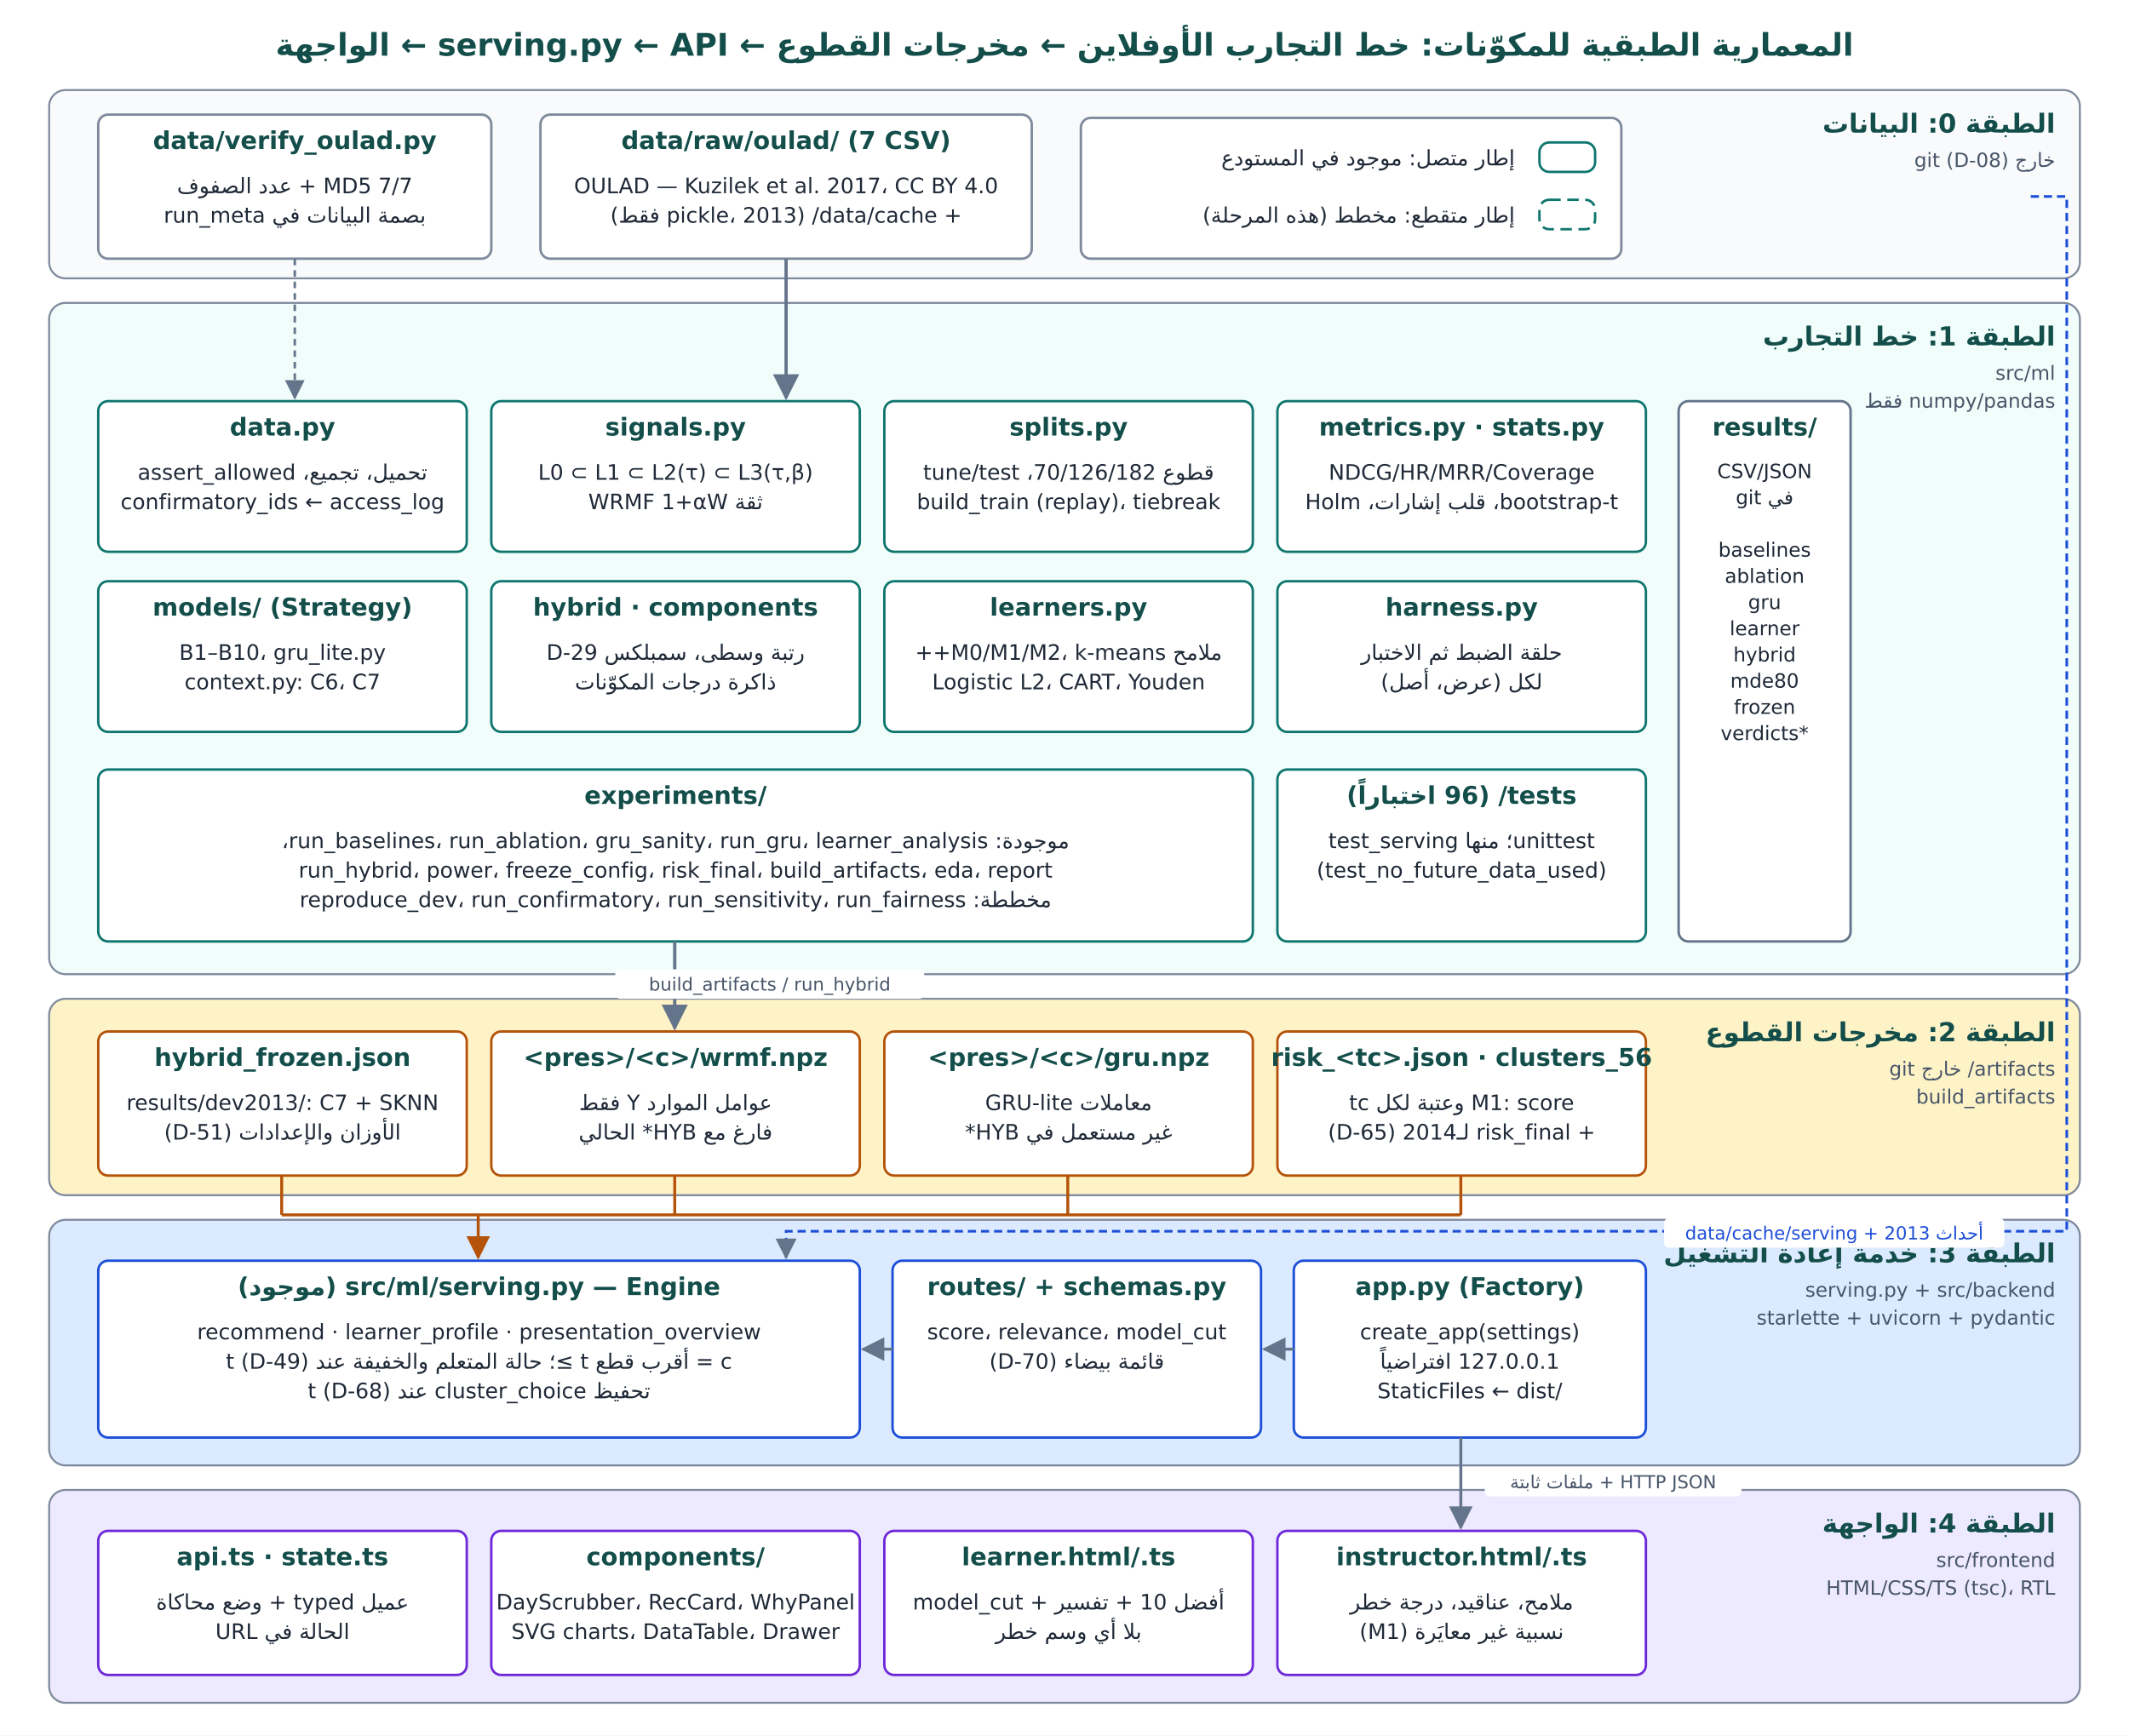
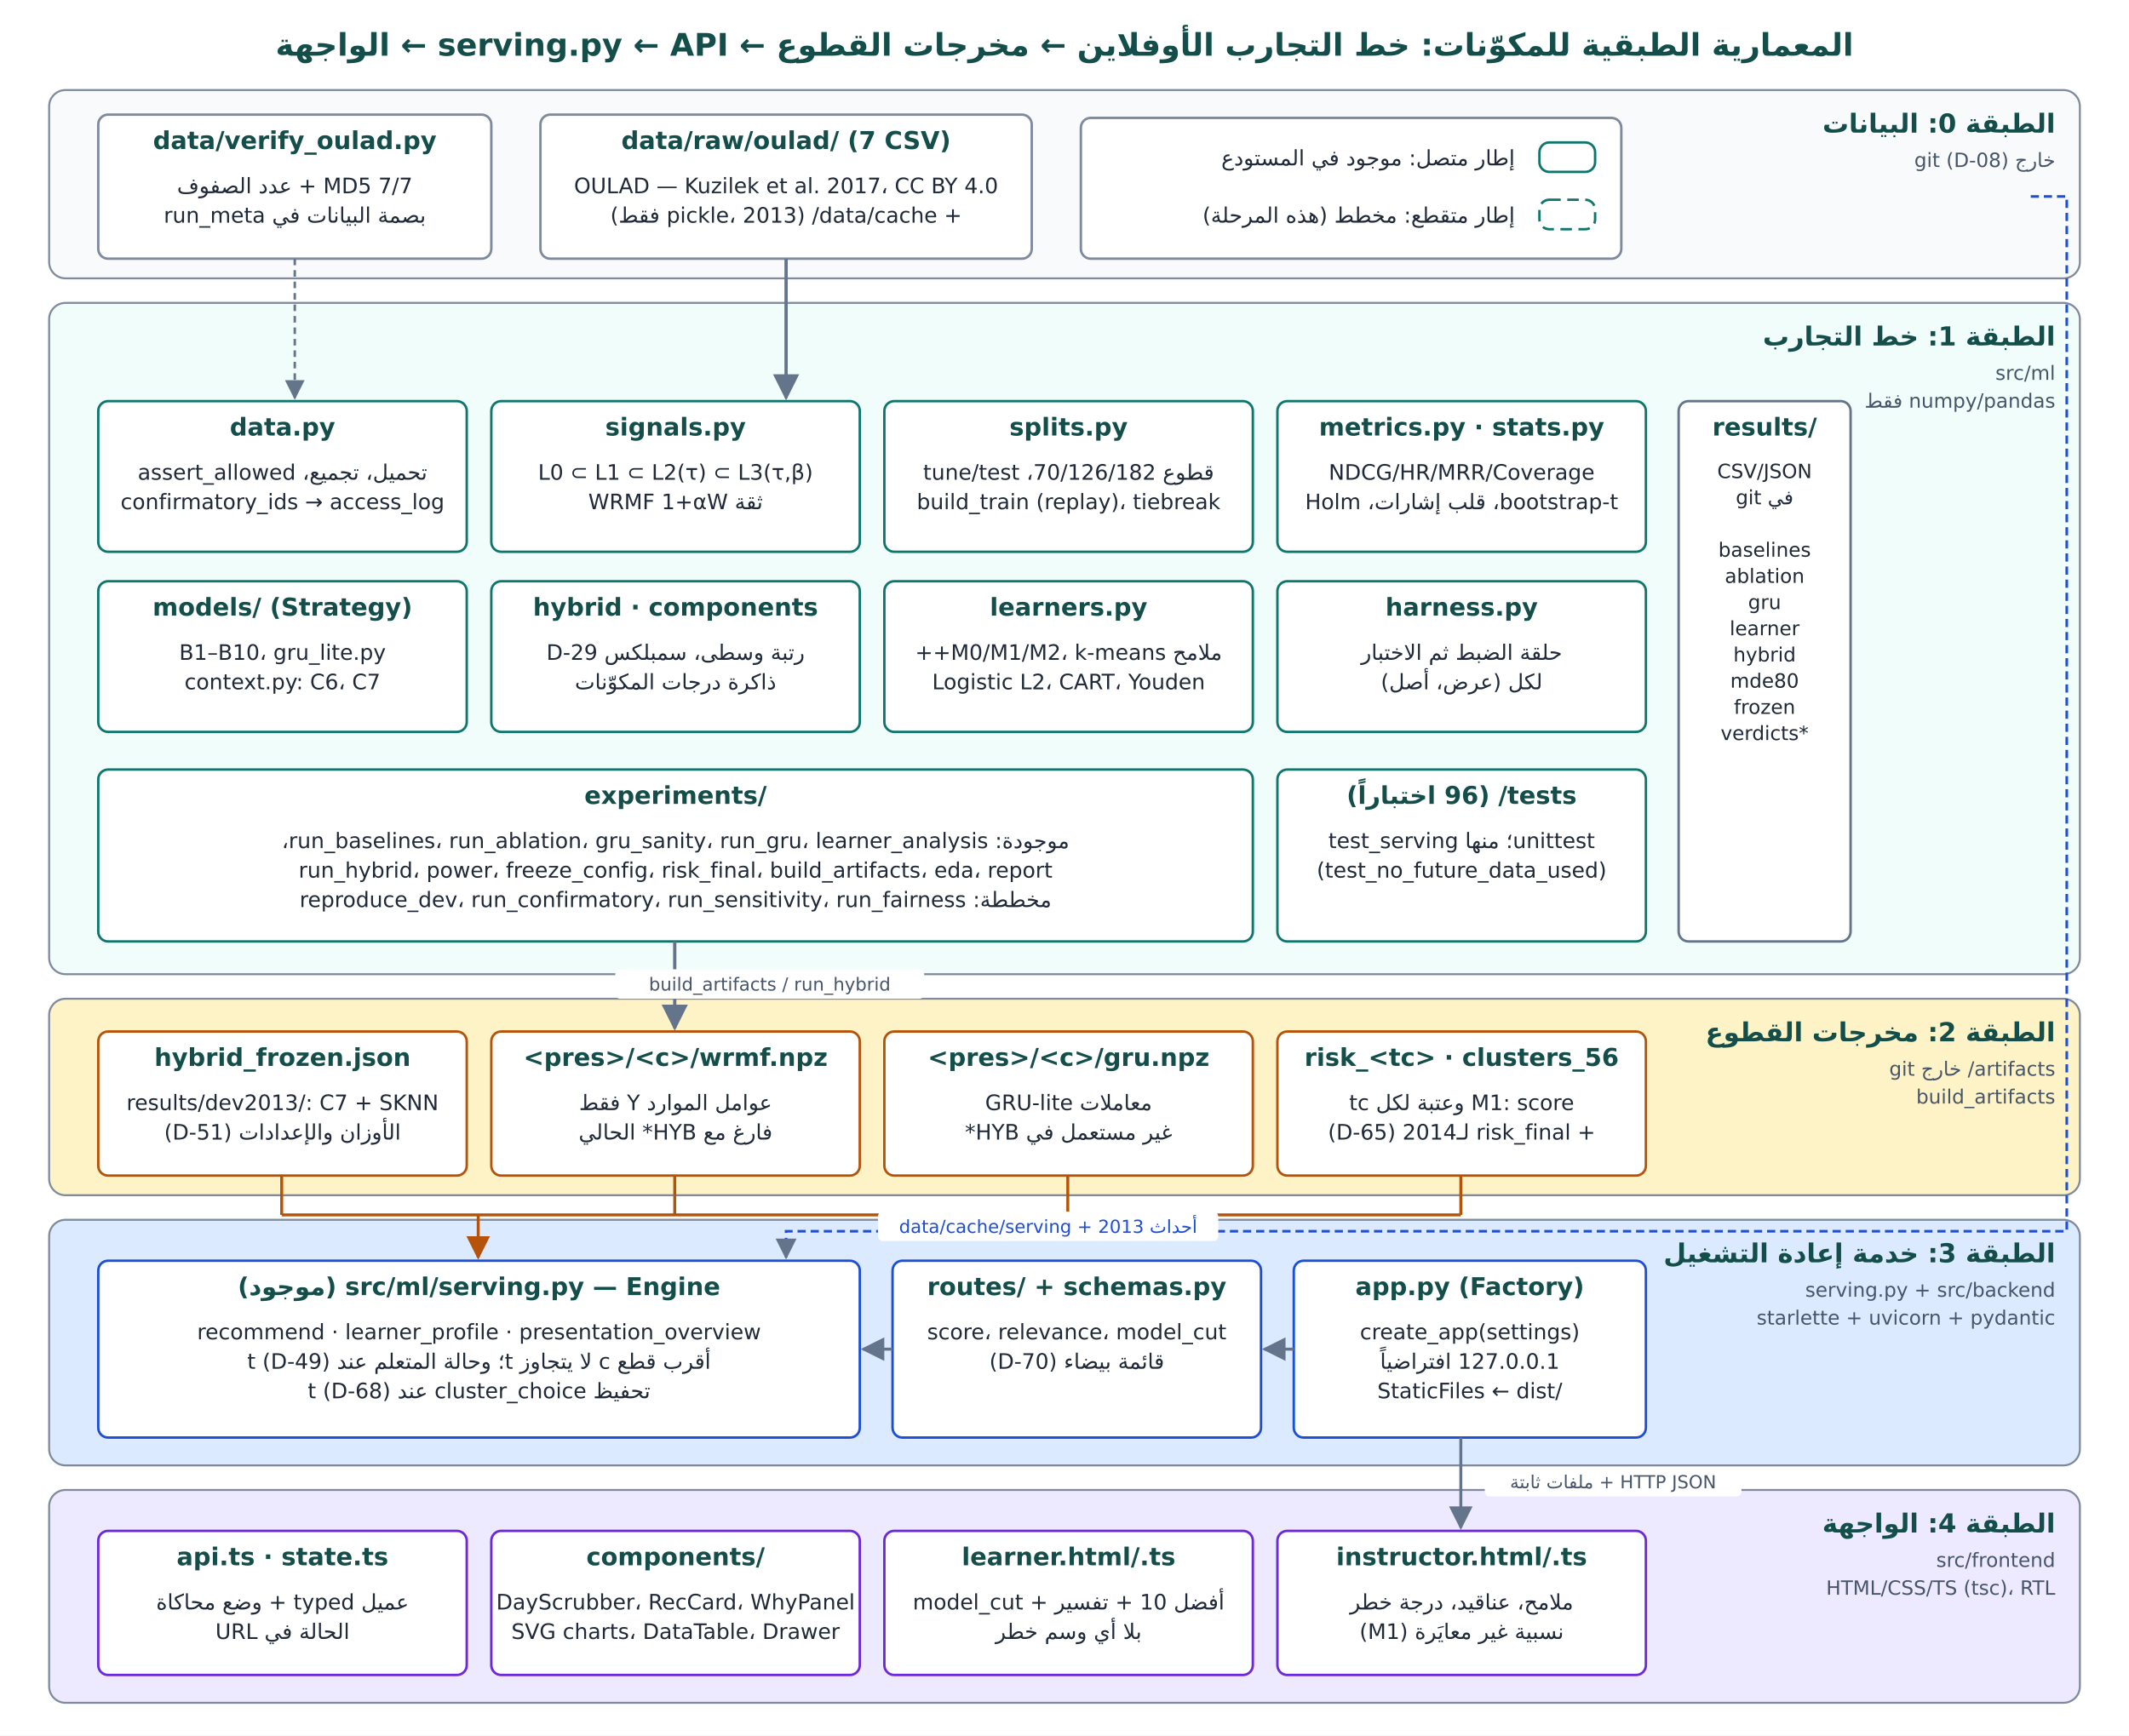
<svg xmlns="http://www.w3.org/2000/svg" width="1300" height="1060" viewBox="0 0 1300 1060" font-family="DejaVu Sans, Arial, sans-serif">
  <defs>
    <marker id="arr" viewBox="0 0 10 10" refX="9" refY="5" markerWidth="8" markerHeight="8" orient="auto-start-reverse">
      <path d="M0,0 L10,5 L0,10 z" fill="#64748B" />
    </marker>
    <marker id="arrs" viewBox="0 0 10 10" refX="1" refY="5" markerWidth="8" markerHeight="8" orient="auto-start-reverse">
      <path d="M0,0 L10,5 L0,10 z" fill="#64748B" />
    </marker>
    <marker id="arrp" viewBox="0 0 10 10" refX="9" refY="5" markerWidth="8" markerHeight="8" orient="auto-start-reverse">
      <path d="M0,0 L10,5 L0,10 z" fill="#0F766E" />
    </marker>
    <marker id="arra" viewBox="0 0 10 10" refX="9" refY="5" markerWidth="8" markerHeight="8" orient="auto-start-reverse">
      <path d="M0,0 L10,5 L0,10 z" fill="#B45309" />
    </marker>
    <marker id="open" viewBox="0 0 12 12" refX="11" refY="6" markerWidth="10" markerHeight="10" orient="auto-start-reverse">
      <path d="M0,0 L11,6 L0,12" fill="none" stroke="#64748B" stroke-width="1.5" />
    </marker>
  </defs>
  <rect x="0" y="0" width="1300" height="1060" fill="#ffffff" />
  <text x="650" y="34" font-family="DejaVu Sans, Arial, sans-serif" font-size="19" font-weight="bold" fill="#134E4A" text-anchor="middle" direction="rtl">المعمارية الطبقية للمكوّنات: خط التجارب الأوفلاين ← مخرجات القطوع ← serving.py ← API ← الواجهة</text>
  <rect x="30" y="55" width="1240" height="115" rx="10" fill="#F8FAFC" stroke="#7F8A9C" stroke-width="1.2" />
  <text x="1255" y="81" font-family="DejaVu Sans, Arial, sans-serif" font-size="16" font-weight="bold" fill="#134E4A" text-anchor="start" direction="rtl">الطبقة 0: البيانات</text>
  <text x="1255" y="102" font-family="DejaVu Sans, Arial, sans-serif" font-size="12" font-weight="normal" fill="#475569" text-anchor="start" direction="rtl">خارج git (D-08)</text>
  <rect x="330" y="70" width="300" height="88" rx="6" fill="#fff" stroke="#7F8A9C" stroke-width="1.5" />
  <text x="480.0" y="91" font-family="DejaVu Sans, Arial, sans-serif" font-size="15" font-weight="bold" fill="#134E4A" text-anchor="middle">data/raw/oulad/ (7 CSV)</text>
  <text x="480.0" y="118" font-family="DejaVu Sans, Arial, sans-serif" font-size="13" font-weight="normal" fill="#1F2937" text-anchor="middle" direction="rtl">OULAD — Kuzilek et al. 2017، CC BY 4.0</text>
  <text x="480.0" y="136" font-family="DejaVu Sans, Arial, sans-serif" font-size="13" font-weight="normal" fill="#1F2937" text-anchor="middle" direction="rtl">+ data/cache/ (pickle، 2013 فقط)</text>
  <rect x="60" y="70" width="240" height="88" rx="6" fill="#fff" stroke="#7F8A9C" stroke-width="1.5" />
  <text x="180.0" y="91" font-family="DejaVu Sans, Arial, sans-serif" font-size="15" font-weight="bold" fill="#134E4A" text-anchor="middle">data/verify_oulad.py</text>
  <text x="180.0" y="118" font-family="DejaVu Sans, Arial, sans-serif" font-size="13" font-weight="normal" fill="#1F2937" text-anchor="middle" direction="rtl">MD5 7/7 + عدد الصفوف</text>
  <text x="180.0" y="136" font-family="DejaVu Sans, Arial, sans-serif" font-size="13" font-weight="normal" fill="#1F2937" text-anchor="middle" direction="rtl">بصمة البيانات في run_meta</text>
  <rect x="660" y="72" width="330" height="86" rx="6" fill="#fff" stroke="#7F8A9C" stroke-width="1.5" />
  <rect x="940" y="87" width="34" height="18" rx="6" fill="#fff" stroke="#0F766E" stroke-width="1.5" />
  <text x="925" y="101" font-family="DejaVu Sans, Arial, sans-serif" font-size="13" font-weight="normal" fill="#1F2937" text-anchor="start" direction="rtl">إطار متصل: موجود في المستودع</text>
  <rect x="940" y="122" width="34" height="18" rx="6" fill="#fff" stroke="#0F766E" stroke-width="1.5" stroke-dasharray="7 4" />
  <text x="925" y="136" font-family="DejaVu Sans, Arial, sans-serif" font-size="13" font-weight="normal" fill="#1F2937" text-anchor="start" direction="rtl">إطار متقطع: مخطط (هذه المرحلة)</text>
  <rect x="30" y="185" width="1240" height="410" rx="10" fill="#F0FDFA" stroke="#7F8A9C" stroke-width="1.2" />
  <text x="1255" y="211" font-family="DejaVu Sans, Arial, sans-serif" font-size="16" font-weight="bold" fill="#134E4A" text-anchor="start" direction="rtl">الطبقة 1: خط التجارب</text>
  <text x="1255" y="232" font-family="DejaVu Sans, Arial, sans-serif" font-size="12" font-weight="normal" fill="#475569" text-anchor="end">src/ml</text>
  <text x="1255" y="249" font-family="DejaVu Sans, Arial, sans-serif" font-size="12" font-weight="normal" fill="#475569" text-anchor="start" direction="rtl">numpy/pandas فقط</text>
  <rect x="60" y="245" width="225" height="92" rx="6" fill="#fff" stroke="#0F766E" stroke-width="1.5" />
  <text x="172.5" y="266" font-family="DejaVu Sans, Arial, sans-serif" font-size="15" font-weight="bold" fill="#134E4A" text-anchor="middle">data.py</text>
  <text x="172.5" y="293" font-family="DejaVu Sans, Arial, sans-serif" font-size="13" font-weight="normal" fill="#1F2937" text-anchor="middle" direction="rtl">تحميل، تجميع، assert_allowed</text>
-   <text x="172.5" y="311" font-family="DejaVu Sans, Arial, sans-serif" font-size="13" font-weight="normal" fill="#1F2937" text-anchor="middle">confirmatory_ids ← access_log</text>
+   <text x="172.5" y="311" font-family="DejaVu Sans, Arial, sans-serif" font-size="13" font-weight="normal" fill="#1F2937" text-anchor="middle">confirmatory_ids → access_log</text>
  <rect x="300" y="245" width="225" height="92" rx="6" fill="#fff" stroke="#0F766E" stroke-width="1.5" />
  <text x="412.5" y="266" font-family="DejaVu Sans, Arial, sans-serif" font-size="15" font-weight="bold" fill="#134E4A" text-anchor="middle">signals.py</text>
  <text x="412.5" y="293" font-family="DejaVu Sans, Arial, sans-serif" font-size="13" font-weight="normal" fill="#1F2937" text-anchor="middle">L0 ⊂ L1 ⊂ L2(τ) ⊂ L3(τ,β)</text>
  <text x="412.5" y="311" font-family="DejaVu Sans, Arial, sans-serif" font-size="13" font-weight="normal" fill="#1F2937" text-anchor="middle" direction="rtl">ثقة WRMF 1+αW</text>
  <rect x="540" y="245" width="225" height="92" rx="6" fill="#fff" stroke="#0F766E" stroke-width="1.5" />
  <text x="652.5" y="266" font-family="DejaVu Sans, Arial, sans-serif" font-size="15" font-weight="bold" fill="#134E4A" text-anchor="middle">splits.py</text>
  <text x="652.5" y="293" font-family="DejaVu Sans, Arial, sans-serif" font-size="13" font-weight="normal" fill="#1F2937" text-anchor="middle" direction="rtl">قطوع 70/126/182، tune/test</text>
  <text x="652.5" y="311" font-family="DejaVu Sans, Arial, sans-serif" font-size="13" font-weight="normal" fill="#1F2937" text-anchor="middle" direction="rtl">build_train (replay)، tiebreak</text>
  <rect x="780" y="245" width="225" height="92" rx="6" fill="#fff" stroke="#0F766E" stroke-width="1.5" />
  <text x="892.5" y="266" font-family="DejaVu Sans, Arial, sans-serif" font-size="15" font-weight="bold" fill="#134E4A" text-anchor="middle">metrics.py · stats.py</text>
  <text x="892.5" y="293" font-family="DejaVu Sans, Arial, sans-serif" font-size="13" font-weight="normal" fill="#1F2937" text-anchor="middle">NDCG/HR/MRR/Coverage</text>
  <text x="892.5" y="311" font-family="DejaVu Sans, Arial, sans-serif" font-size="13" font-weight="normal" fill="#1F2937" text-anchor="middle" direction="rtl">bootstrap-t، قلب إشارات، Holm</text>
  <rect x="60" y="355" width="225" height="92" rx="6" fill="#fff" stroke="#0F766E" stroke-width="1.5" />
  <text x="172.5" y="376" font-family="DejaVu Sans, Arial, sans-serif" font-size="15" font-weight="bold" fill="#134E4A" text-anchor="middle">models/ (Strategy)</text>
  <text x="172.5" y="403" font-family="DejaVu Sans, Arial, sans-serif" font-size="13" font-weight="normal" fill="#1F2937" text-anchor="middle" direction="rtl">B1–B10، gru_lite.py</text>
  <text x="172.5" y="421" font-family="DejaVu Sans, Arial, sans-serif" font-size="13" font-weight="normal" fill="#1F2937" text-anchor="middle" direction="rtl">context.py: C6، C7</text>
  <rect x="300" y="355" width="225" height="92" rx="6" fill="#fff" stroke="#0F766E" stroke-width="1.5" />
  <text x="412.5" y="376" font-family="DejaVu Sans, Arial, sans-serif" font-size="15" font-weight="bold" fill="#134E4A" text-anchor="middle">hybrid · components</text>
  <text x="412.5" y="403" font-family="DejaVu Sans, Arial, sans-serif" font-size="13" font-weight="normal" fill="#1F2937" text-anchor="middle" direction="rtl">رتبة وسطى، سمبلكس D-29</text>
  <text x="412.5" y="421" font-family="DejaVu Sans, Arial, sans-serif" font-size="13" font-weight="normal" fill="#1F2937" text-anchor="middle" direction="rtl">ذاكرة درجات المكوّنات</text>
  <rect x="540" y="355" width="225" height="92" rx="6" fill="#fff" stroke="#0F766E" stroke-width="1.5" />
  <text x="652.5" y="376" font-family="DejaVu Sans, Arial, sans-serif" font-size="15" font-weight="bold" fill="#134E4A" text-anchor="middle">learners.py</text>
  <text x="652.5" y="403" font-family="DejaVu Sans, Arial, sans-serif" font-size="13" font-weight="normal" fill="#1F2937" text-anchor="middle" direction="rtl">ملامح M0/M1/M2، k-means++</text>
  <text x="652.5" y="421" font-family="DejaVu Sans, Arial, sans-serif" font-size="13" font-weight="normal" fill="#1F2937" text-anchor="middle" direction="rtl">Logistic L2، CART، Youden</text>
  <rect x="780" y="355" width="225" height="92" rx="6" fill="#fff" stroke="#0F766E" stroke-width="1.5" />
  <text x="892.5" y="376" font-family="DejaVu Sans, Arial, sans-serif" font-size="15" font-weight="bold" fill="#134E4A" text-anchor="middle">harness.py</text>
  <text x="892.5" y="403" font-family="DejaVu Sans, Arial, sans-serif" font-size="13" font-weight="normal" fill="#1F2937" text-anchor="middle" direction="rtl">حلقة الضبط ثم الاختبار</text>
  <text x="892.5" y="421" font-family="DejaVu Sans, Arial, sans-serif" font-size="13" font-weight="normal" fill="#1F2937" text-anchor="middle" direction="rtl">لكل (عرض، أصل)</text>
  <rect x="60" y="470" width="705" height="105" rx="6" fill="#fff" stroke="#0F766E" stroke-width="1.5" />
  <text x="412.5" y="491" font-family="DejaVu Sans, Arial, sans-serif" font-size="15" font-weight="bold" fill="#134E4A" text-anchor="middle">experiments/</text>
  <text x="412.5" y="518" font-family="DejaVu Sans, Arial, sans-serif" font-size="13" font-weight="normal" fill="#1F2937" text-anchor="middle" direction="rtl">موجودة: run_baselines، run_ablation، gru_sanity، run_gru، learner_analysis،</text>
  <text x="412.5" y="536" font-family="DejaVu Sans, Arial, sans-serif" font-size="13" font-weight="normal" fill="#1F2937" text-anchor="middle" direction="rtl">run_hybrid، power، freeze_config، risk_final، build_artifacts، eda، report</text>
  <text x="412.5" y="554" font-family="DejaVu Sans, Arial, sans-serif" font-size="13" font-weight="normal" fill="#1F2937" text-anchor="middle" direction="rtl">مخططة: reproduce_dev، run_confirmatory، run_sensitivity، run_fairness</text>
  <rect x="780" y="470" width="225" height="105" rx="6" fill="#fff" stroke="#0F766E" stroke-width="1.5" />
  <text x="892.5" y="491" font-family="DejaVu Sans, Arial, sans-serif" font-size="15" font-weight="bold" fill="#134E4A" text-anchor="middle" direction="rtl">tests/ (96 اختباراً)</text>
  <text x="892.5" y="518" font-family="DejaVu Sans, Arial, sans-serif" font-size="13" font-weight="normal" fill="#1F2937" text-anchor="middle" direction="rtl">unittest؛ منها test_serving</text>
  <text x="892.5" y="536" font-family="DejaVu Sans, Arial, sans-serif" font-size="13" font-weight="normal" fill="#1F2937" text-anchor="middle">(test_no_future_data_used)</text>
  <rect x="1025" y="245" width="105" height="330" rx="6" fill="#fff" stroke="#64748B" stroke-width="1.5" />
  <text x="1077.5" y="266" font-family="DejaVu Sans, Arial, sans-serif" font-size="15" font-weight="bold" fill="#134E4A" text-anchor="middle">results/</text>
  <text x="1077.5" y="292" font-family="DejaVu Sans, Arial, sans-serif" font-size="12" font-weight="normal" fill="#1F2937" text-anchor="middle">CSV/JSON</text>
  <text x="1077.5" y="308" font-family="DejaVu Sans, Arial, sans-serif" font-size="12" font-weight="normal" fill="#1F2937" text-anchor="middle" direction="rtl">في git</text>
  <text x="1077.5" y="324" font-family="DejaVu Sans, Arial, sans-serif" font-size="12" font-weight="normal" fill="#1F2937" text-anchor="middle" />
  <text x="1077.5" y="340" font-family="DejaVu Sans, Arial, sans-serif" font-size="12" font-weight="normal" fill="#1F2937" text-anchor="middle">baselines</text>
  <text x="1077.5" y="356" font-family="DejaVu Sans, Arial, sans-serif" font-size="12" font-weight="normal" fill="#1F2937" text-anchor="middle">ablation</text>
  <text x="1077.5" y="372" font-family="DejaVu Sans, Arial, sans-serif" font-size="12" font-weight="normal" fill="#1F2937" text-anchor="middle">gru</text>
  <text x="1077.5" y="388" font-family="DejaVu Sans, Arial, sans-serif" font-size="12" font-weight="normal" fill="#1F2937" text-anchor="middle">learner</text>
  <text x="1077.5" y="404" font-family="DejaVu Sans, Arial, sans-serif" font-size="12" font-weight="normal" fill="#1F2937" text-anchor="middle">hybrid</text>
  <text x="1077.5" y="420" font-family="DejaVu Sans, Arial, sans-serif" font-size="12" font-weight="normal" fill="#1F2937" text-anchor="middle">mde80</text>
  <text x="1077.5" y="436" font-family="DejaVu Sans, Arial, sans-serif" font-size="12" font-weight="normal" fill="#1F2937" text-anchor="middle">frozen</text>
  <text x="1077.5" y="452" font-family="DejaVu Sans, Arial, sans-serif" font-size="12" font-weight="normal" fill="#1F2937" text-anchor="middle">verdicts*</text>
  <rect x="30" y="610" width="1240" height="120" rx="10" fill="#FEF3C7" stroke="#7F8A9C" stroke-width="1.2" />
  <text x="1255" y="636" font-family="DejaVu Sans, Arial, sans-serif" font-size="16" font-weight="bold" fill="#134E4A" text-anchor="start" direction="rtl">الطبقة 2: مخرجات القطوع</text>
  <text x="1255" y="657" font-family="DejaVu Sans, Arial, sans-serif" font-size="12" font-weight="normal" fill="#475569" text-anchor="start" direction="rtl">artifacts/ خارج git</text>
  <text x="1255" y="674" font-family="DejaVu Sans, Arial, sans-serif" font-size="12" font-weight="normal" fill="#475569" text-anchor="end">build_artifacts</text>
  <rect x="60" y="630" width="225" height="88" rx="6" fill="#fff" stroke="#B45309" stroke-width="1.5" />
  <text x="172.5" y="651" font-family="DejaVu Sans, Arial, sans-serif" font-size="15" font-weight="bold" fill="#134E4A" text-anchor="middle">hybrid_frozen.json</text>
  <text x="172.5" y="678" font-family="DejaVu Sans, Arial, sans-serif" font-size="13" font-weight="normal" fill="#1F2937" text-anchor="middle">results/dev2013/: C7 + SKNN</text>
  <text x="172.5" y="696" font-family="DejaVu Sans, Arial, sans-serif" font-size="13" font-weight="normal" fill="#1F2937" text-anchor="middle" direction="rtl">الأوزان والإعدادات (D-51)</text>
  <rect x="300" y="630" width="225" height="88" rx="6" fill="#fff" stroke="#B45309" stroke-width="1.5" />
  <text x="412.5" y="651" font-family="DejaVu Sans, Arial, sans-serif" font-size="15" font-weight="bold" fill="#134E4A" text-anchor="middle">&lt;pres&gt;/&lt;c&gt;/wrmf.npz</text>
  <text x="412.5" y="678" font-family="DejaVu Sans, Arial, sans-serif" font-size="13" font-weight="normal" fill="#1F2937" text-anchor="middle" direction="rtl">عوامل الموارد Y فقط</text>
  <text x="412.5" y="696" font-family="DejaVu Sans, Arial, sans-serif" font-size="13" font-weight="normal" fill="#1F2937" text-anchor="middle" direction="rtl">فارغ مع HYB* الحالي</text>
  <rect x="540" y="630" width="225" height="88" rx="6" fill="#fff" stroke="#B45309" stroke-width="1.5" />
  <text x="652.5" y="651" font-family="DejaVu Sans, Arial, sans-serif" font-size="15" font-weight="bold" fill="#134E4A" text-anchor="middle">&lt;pres&gt;/&lt;c&gt;/gru.npz</text>
  <text x="652.5" y="678" font-family="DejaVu Sans, Arial, sans-serif" font-size="13" font-weight="normal" fill="#1F2937" text-anchor="middle" direction="rtl">معاملات GRU-lite</text>
  <text x="652.5" y="696" font-family="DejaVu Sans, Arial, sans-serif" font-size="13" font-weight="normal" fill="#1F2937" text-anchor="middle" direction="rtl">غير مستعمل في HYB*</text>
  <rect x="780" y="630" width="225" height="88" rx="6" fill="#fff" stroke="#B45309" stroke-width="1.5" />
-   <text x="892.5" y="651" font-family="DejaVu Sans, Arial, sans-serif" font-size="15" font-weight="bold" fill="#134E4A" text-anchor="middle">risk_&lt;tc&gt;.json · clusters_56</text>
+   <text x="892.5" y="651" font-family="DejaVu Sans, Arial, sans-serif" font-size="15" font-weight="bold" fill="#134E4A" text-anchor="middle">risk_&lt;tc&gt; · clusters_56</text>
  <text x="892.5" y="678" font-family="DejaVu Sans, Arial, sans-serif" font-size="13" font-weight="normal" fill="#1F2937" text-anchor="middle" direction="rtl">M1: score وعتبة لكل tc</text>
  <text x="892.5" y="696" font-family="DejaVu Sans, Arial, sans-serif" font-size="13" font-weight="normal" fill="#1F2937" text-anchor="middle" direction="rtl">+ risk_final لـ2014 (D-65)</text>
  <rect x="30" y="745" width="1240" height="150" rx="10" fill="#DBEAFE" stroke="#7F8A9C" stroke-width="1.2" />
  <text x="1255" y="771" font-family="DejaVu Sans, Arial, sans-serif" font-size="16" font-weight="bold" fill="#134E4A" text-anchor="start" direction="rtl">الطبقة 3: خدمة إعادة التشغيل</text>
  <text x="1255" y="792" font-family="DejaVu Sans, Arial, sans-serif" font-size="12" font-weight="normal" fill="#475569" text-anchor="end">serving.py + src/backend</text>
  <text x="1255" y="809" font-family="DejaVu Sans, Arial, sans-serif" font-size="12" font-weight="normal" fill="#475569" text-anchor="end">starlette + uvicorn + pydantic</text>
  <rect x="60" y="770" width="465" height="108" rx="6" fill="#fff" stroke="#1D4ED8" stroke-width="1.5" />
  <text x="292.5" y="791" font-family="DejaVu Sans, Arial, sans-serif" font-size="15" font-weight="bold" fill="#134E4A" text-anchor="middle" direction="rtl">src/ml/serving.py — Engine (موجود)</text>
  <text x="292.5" y="818" font-family="DejaVu Sans, Arial, sans-serif" font-size="13" font-weight="normal" fill="#1F2937" text-anchor="middle">recommend · learner_profile · presentation_overview</text>
-   <text x="292.5" y="836" font-family="DejaVu Sans, Arial, sans-serif" font-size="13" font-weight="normal" fill="#1F2937" text-anchor="middle" direction="rtl">c = أقرب قطع ‎‎≤‎ t‎؛ حالة المتعلم والخفيفة عند t (D-49)</text>
+   <text x="292.5" y="836" font-family="DejaVu Sans, Arial, sans-serif" font-size="13" font-weight="normal" fill="#1F2937" text-anchor="middle" direction="rtl">أقرب قطع c لا يتجاوز t؛ وحالة المتعلم عند t (D-49)</text>
  <text x="292.5" y="854" font-family="DejaVu Sans, Arial, sans-serif" font-size="13" font-weight="normal" fill="#1F2937" text-anchor="middle" direction="rtl">تحفيظ cluster_choice عند t (D-68)</text>
  <rect x="545" y="770" width="225" height="108" rx="6" fill="#fff" stroke="#1D4ED8" stroke-width="1.5" />
  <text x="657.5" y="791" font-family="DejaVu Sans, Arial, sans-serif" font-size="15" font-weight="bold" fill="#134E4A" text-anchor="middle">routes/ + schemas.py</text>
  <text x="657.5" y="818" font-family="DejaVu Sans, Arial, sans-serif" font-size="13" font-weight="normal" fill="#1F2937" text-anchor="middle" direction="rtl">score، relevance، model_cut</text>
  <text x="657.5" y="836" font-family="DejaVu Sans, Arial, sans-serif" font-size="13" font-weight="normal" fill="#1F2937" text-anchor="middle" direction="rtl">قائمة بيضاء (D-70)</text>
  <rect x="790" y="770" width="215" height="108" rx="6" fill="#fff" stroke="#1D4ED8" stroke-width="1.5" />
  <text x="897.5" y="791" font-family="DejaVu Sans, Arial, sans-serif" font-size="15" font-weight="bold" fill="#134E4A" text-anchor="middle">app.py (Factory)</text>
  <text x="897.5" y="818" font-family="DejaVu Sans, Arial, sans-serif" font-size="13" font-weight="normal" fill="#1F2937" text-anchor="middle">create_app(settings)</text>
  <text x="897.5" y="836" font-family="DejaVu Sans, Arial, sans-serif" font-size="13" font-weight="normal" fill="#1F2937" text-anchor="middle" direction="rtl">127.0.0.1 افتراضياً</text>
  <text x="897.5" y="854" font-family="DejaVu Sans, Arial, sans-serif" font-size="13" font-weight="normal" fill="#1F2937" text-anchor="middle">StaticFiles ← dist/</text>
  <rect x="30" y="910" width="1240" height="130" rx="10" fill="#EDE9FE" stroke="#7F8A9C" stroke-width="1.2" />
  <text x="1255" y="936" font-family="DejaVu Sans, Arial, sans-serif" font-size="16" font-weight="bold" fill="#134E4A" text-anchor="start" direction="rtl">الطبقة 4: الواجهة</text>
  <text x="1255" y="957" font-family="DejaVu Sans, Arial, sans-serif" font-size="12" font-weight="normal" fill="#475569" text-anchor="end">src/frontend</text>
  <text x="1255" y="974" font-family="DejaVu Sans, Arial, sans-serif" font-size="12" font-weight="normal" fill="#475569" text-anchor="start" direction="rtl">HTML/CSS/TS (tsc)، RTL</text>
  <rect x="60" y="935" width="225" height="88" rx="6" fill="#fff" stroke="#6D28D9" stroke-width="1.5" />
  <text x="172.5" y="956" font-family="DejaVu Sans, Arial, sans-serif" font-size="15" font-weight="bold" fill="#134E4A" text-anchor="middle">api.ts · state.ts</text>
  <text x="172.5" y="983" font-family="DejaVu Sans, Arial, sans-serif" font-size="13" font-weight="normal" fill="#1F2937" text-anchor="middle" direction="rtl">عميل typed + وضع محاكاة</text>
  <text x="172.5" y="1001" font-family="DejaVu Sans, Arial, sans-serif" font-size="13" font-weight="normal" fill="#1F2937" text-anchor="middle" direction="rtl">الحالة في URL</text>
  <rect x="300" y="935" width="225" height="88" rx="6" fill="#fff" stroke="#6D28D9" stroke-width="1.5" />
  <text x="412.5" y="956" font-family="DejaVu Sans, Arial, sans-serif" font-size="15" font-weight="bold" fill="#134E4A" text-anchor="middle">components/</text>
  <text x="412.5" y="983" font-family="DejaVu Sans, Arial, sans-serif" font-size="13" font-weight="normal" fill="#1F2937" text-anchor="middle" direction="rtl">DayScrubber، RecCard، WhyPanel</text>
  <text x="412.5" y="1001" font-family="DejaVu Sans, Arial, sans-serif" font-size="13" font-weight="normal" fill="#1F2937" text-anchor="middle" direction="rtl">SVG charts، DataTable، Drawer</text>
  <rect x="540" y="935" width="225" height="88" rx="6" fill="#fff" stroke="#6D28D9" stroke-width="1.5" />
  <text x="652.5" y="956" font-family="DejaVu Sans, Arial, sans-serif" font-size="15" font-weight="bold" fill="#134E4A" text-anchor="middle">learner.html/.ts</text>
  <text x="652.5" y="983" font-family="DejaVu Sans, Arial, sans-serif" font-size="13" font-weight="normal" fill="#1F2937" text-anchor="middle" direction="rtl">أفضل 10 + تفسير + model_cut</text>
  <text x="652.5" y="1001" font-family="DejaVu Sans, Arial, sans-serif" font-size="13" font-weight="normal" fill="#1F2937" text-anchor="middle" direction="rtl">بلا أي وسم خطر</text>
  <rect x="780" y="935" width="225" height="88" rx="6" fill="#fff" stroke="#6D28D9" stroke-width="1.5" />
  <text x="892.5" y="956" font-family="DejaVu Sans, Arial, sans-serif" font-size="15" font-weight="bold" fill="#134E4A" text-anchor="middle">instructor.html/.ts</text>
  <text x="892.5" y="983" font-family="DejaVu Sans, Arial, sans-serif" font-size="13" font-weight="normal" fill="#1F2937" text-anchor="middle" direction="rtl">ملامح، عناقيد، درجة خطر</text>
  <text x="892.5" y="1001" font-family="DejaVu Sans, Arial, sans-serif" font-size="13" font-weight="normal" fill="#1F2937" text-anchor="middle" direction="rtl">نسبية غير معايَرة (M1)</text>
  <line x1="480" y1="158" x2="480" y2="243" stroke="#64748B" stroke-width="2" marker-end="url(#arr)" />
  <line x1="180" y1="158" x2="180" y2="243" stroke="#64748B" stroke-width="1.5" stroke-dasharray="4 3" marker-end="url(#arr)" />
  <line x1="412" y1="575" x2="412" y2="628" stroke="#64748B" stroke-width="2" marker-end="url(#arr)" />
  <rect x="375.68" y="592" width="188.64" height="18" rx="3" fill="#fff" stroke="#fff" stroke-width="0" />
  <text x="470" y="605" font-family="DejaVu Sans, Arial, sans-serif" font-size="11" font-weight="normal" fill="#475569" text-anchor="middle">build_artifacts / run_hybrid</text>
  <line x1="172" y1="718" x2="172" y2="742" stroke="#B45309" stroke-width="1.8" />
  <line x1="412" y1="718" x2="412" y2="742" stroke="#B45309" stroke-width="1.8" />
  <line x1="652" y1="718" x2="652" y2="742" stroke="#B45309" stroke-width="1.8" />
  <line x1="892" y1="718" x2="892" y2="742" stroke="#B45309" stroke-width="1.8" />
  <line x1="172" y1="742" x2="892" y2="742" stroke="#B45309" stroke-width="1.8" />
  <line x1="292" y1="742" x2="292" y2="768" stroke="#B45309" stroke-width="1.8" marker-end="url(#arra)" />
  <path d="M1240,120 L1262,120 L1262,752 L480,752 L480,768" fill="none" stroke="#1D4ED8" stroke-width="1.6" stroke-dasharray="5 3" marker-end="url(#arr)" />
-   <rect x="1016.11" y="744" width="207.78" height="18" rx="3" fill="#fff" stroke="#fff" stroke-width="0" />
-   <text x="1120" y="757" font-family="DejaVu Sans, Arial, sans-serif" font-size="11" font-weight="normal" fill="#1D4ED8" text-anchor="middle" direction="rtl">أحداث 2013 + data/cache/serving</text>
+   <rect x="536.11" y="740" width="207.78" height="18" rx="3" fill="#fff" stroke="#fff" stroke-width="0" />
+   <text x="640" y="753" font-family="DejaVu Sans, Arial, sans-serif" font-size="11" font-weight="normal" fill="#1D4ED8" text-anchor="middle" direction="rtl">أحداث 2013 + data/cache/serving</text>
  <line x1="545" y1="824" x2="527" y2="824" stroke="#64748B" stroke-width="1.8" marker-end="url(#arr)" />
  <line x1="790" y1="824" x2="772" y2="824" stroke="#64748B" stroke-width="1.8" marker-end="url(#arr)" />
  <line x1="892" y1="878" x2="892" y2="933" stroke="#64748B" stroke-width="1.8" marker-end="url(#arr)" />
  <rect x="906.63" y="896" width="156.74" height="18" rx="3" fill="#fff" stroke="#fff" stroke-width="0" />
  <text x="985" y="909" font-family="DejaVu Sans, Arial, sans-serif" font-size="11" font-weight="normal" fill="#475569" text-anchor="middle" direction="rtl">HTTP JSON + ملفات ثابتة</text>
</svg>
